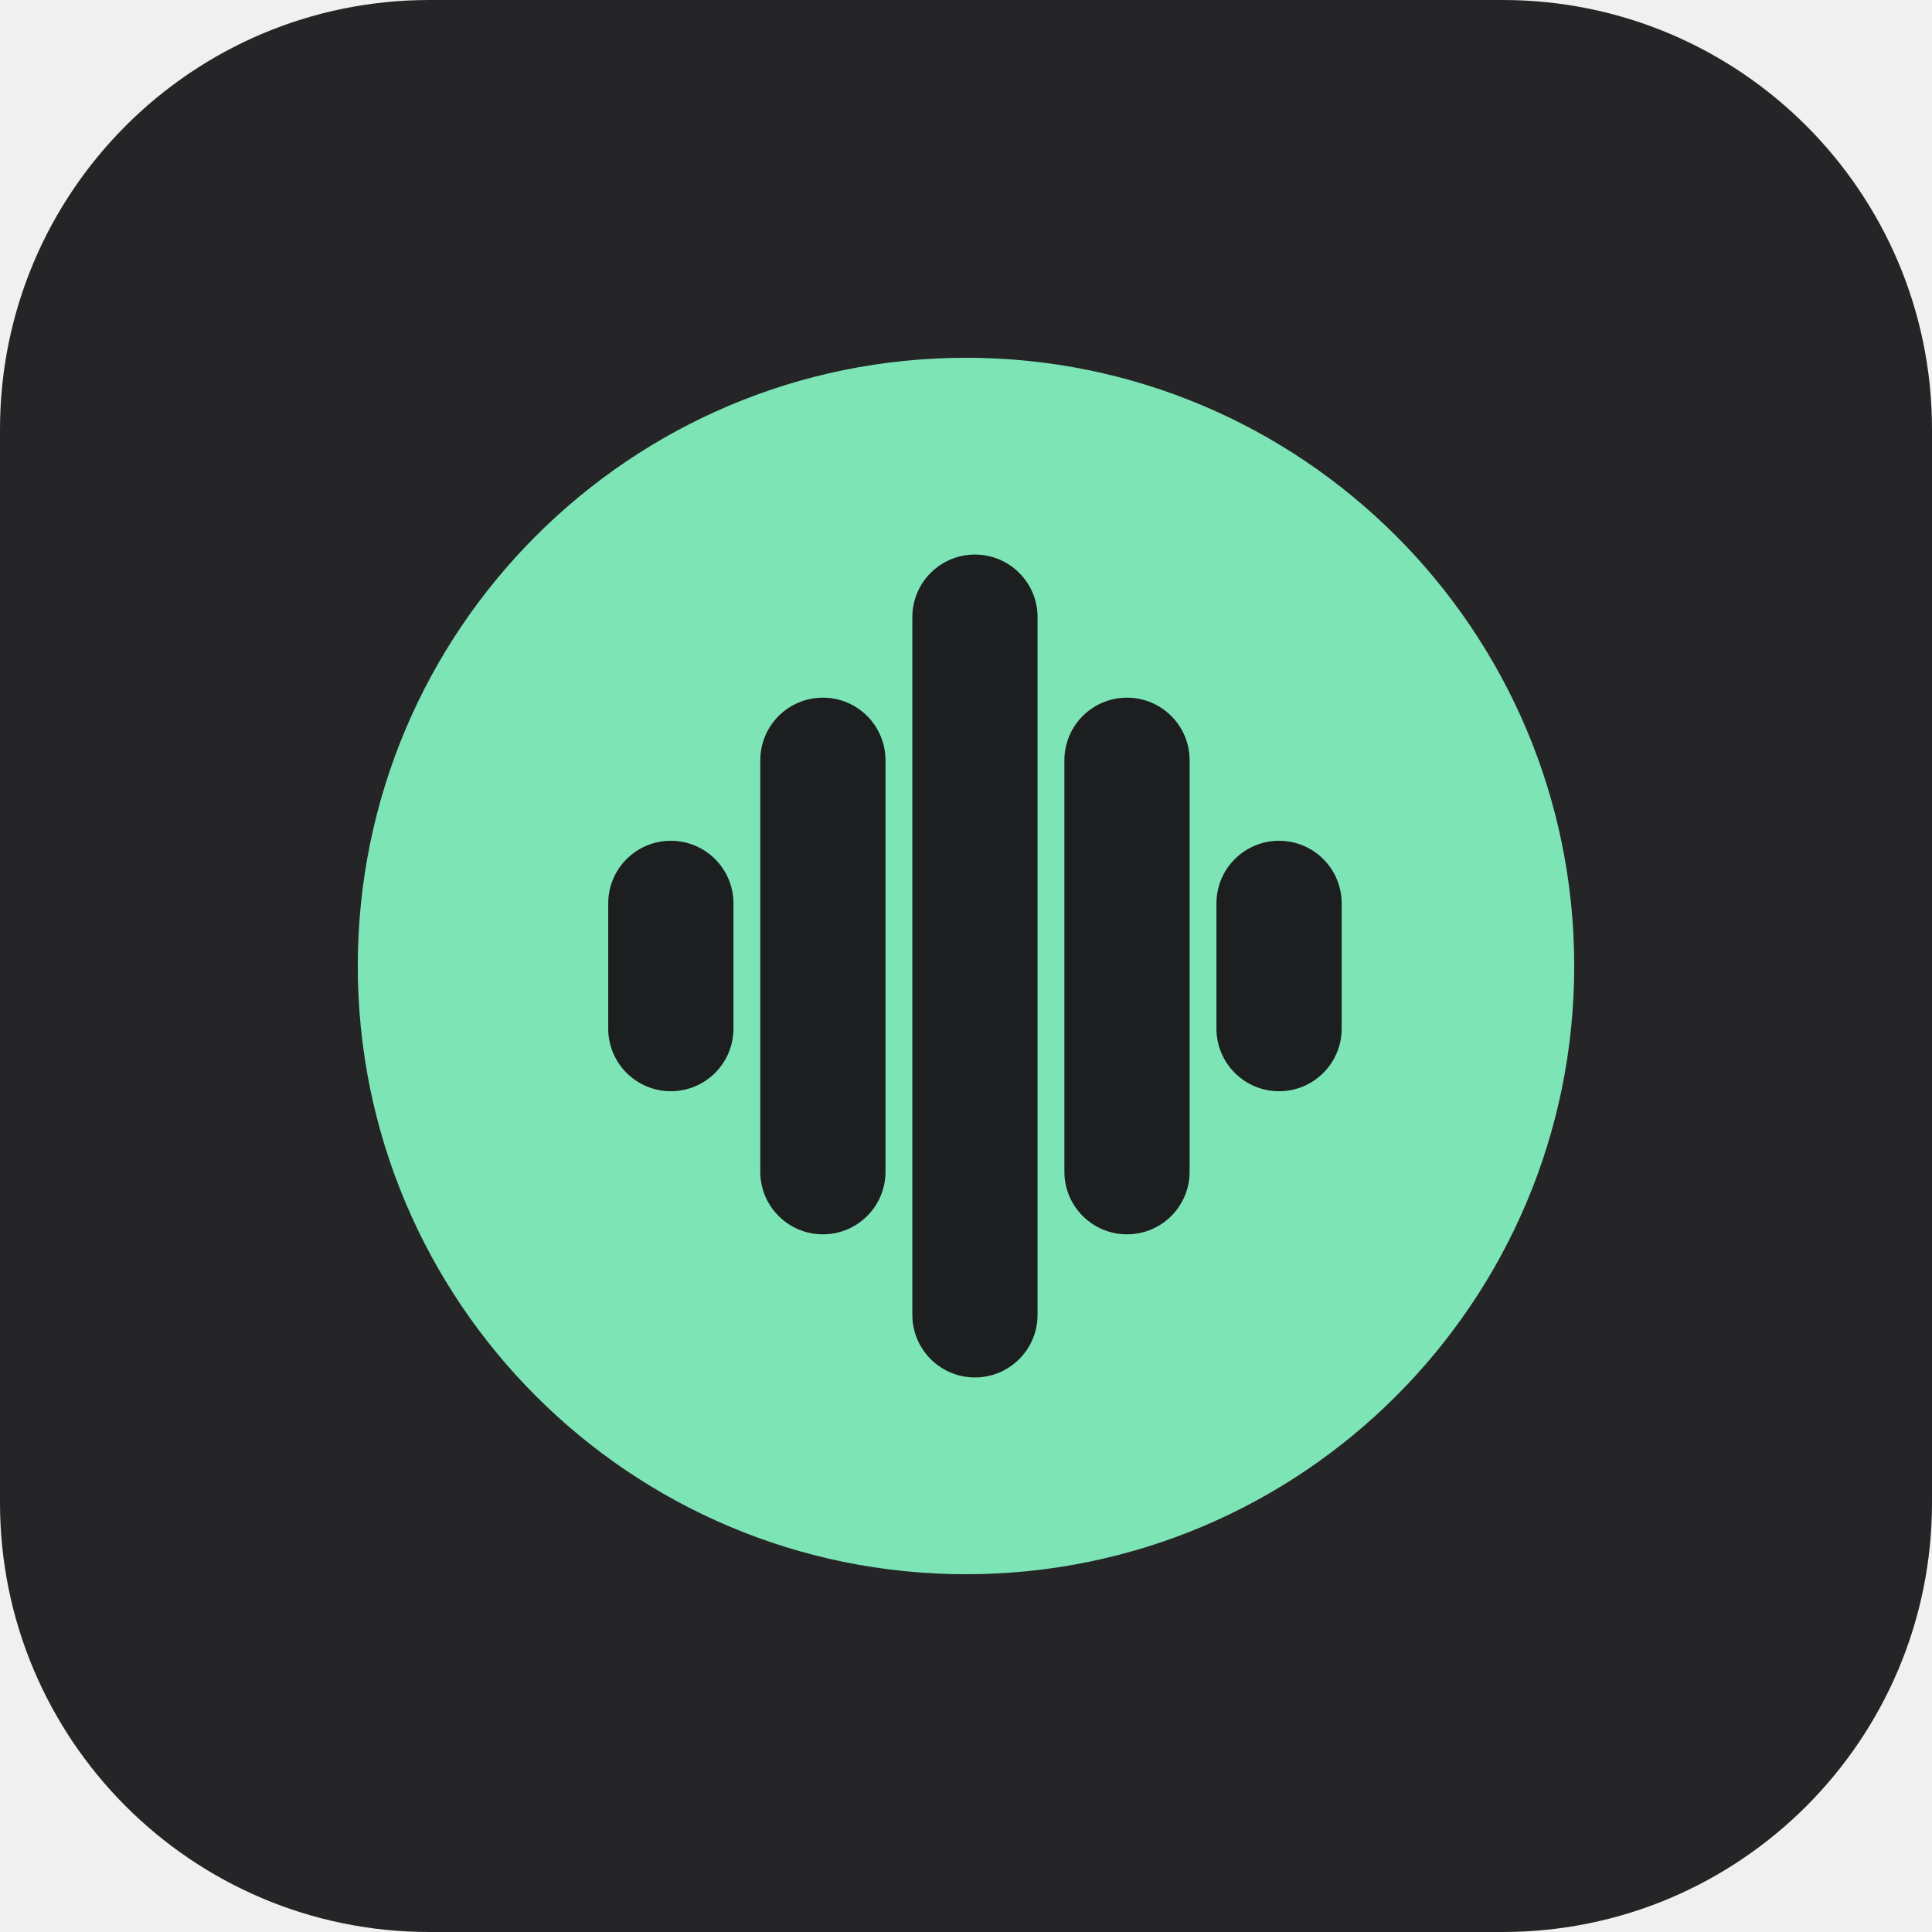
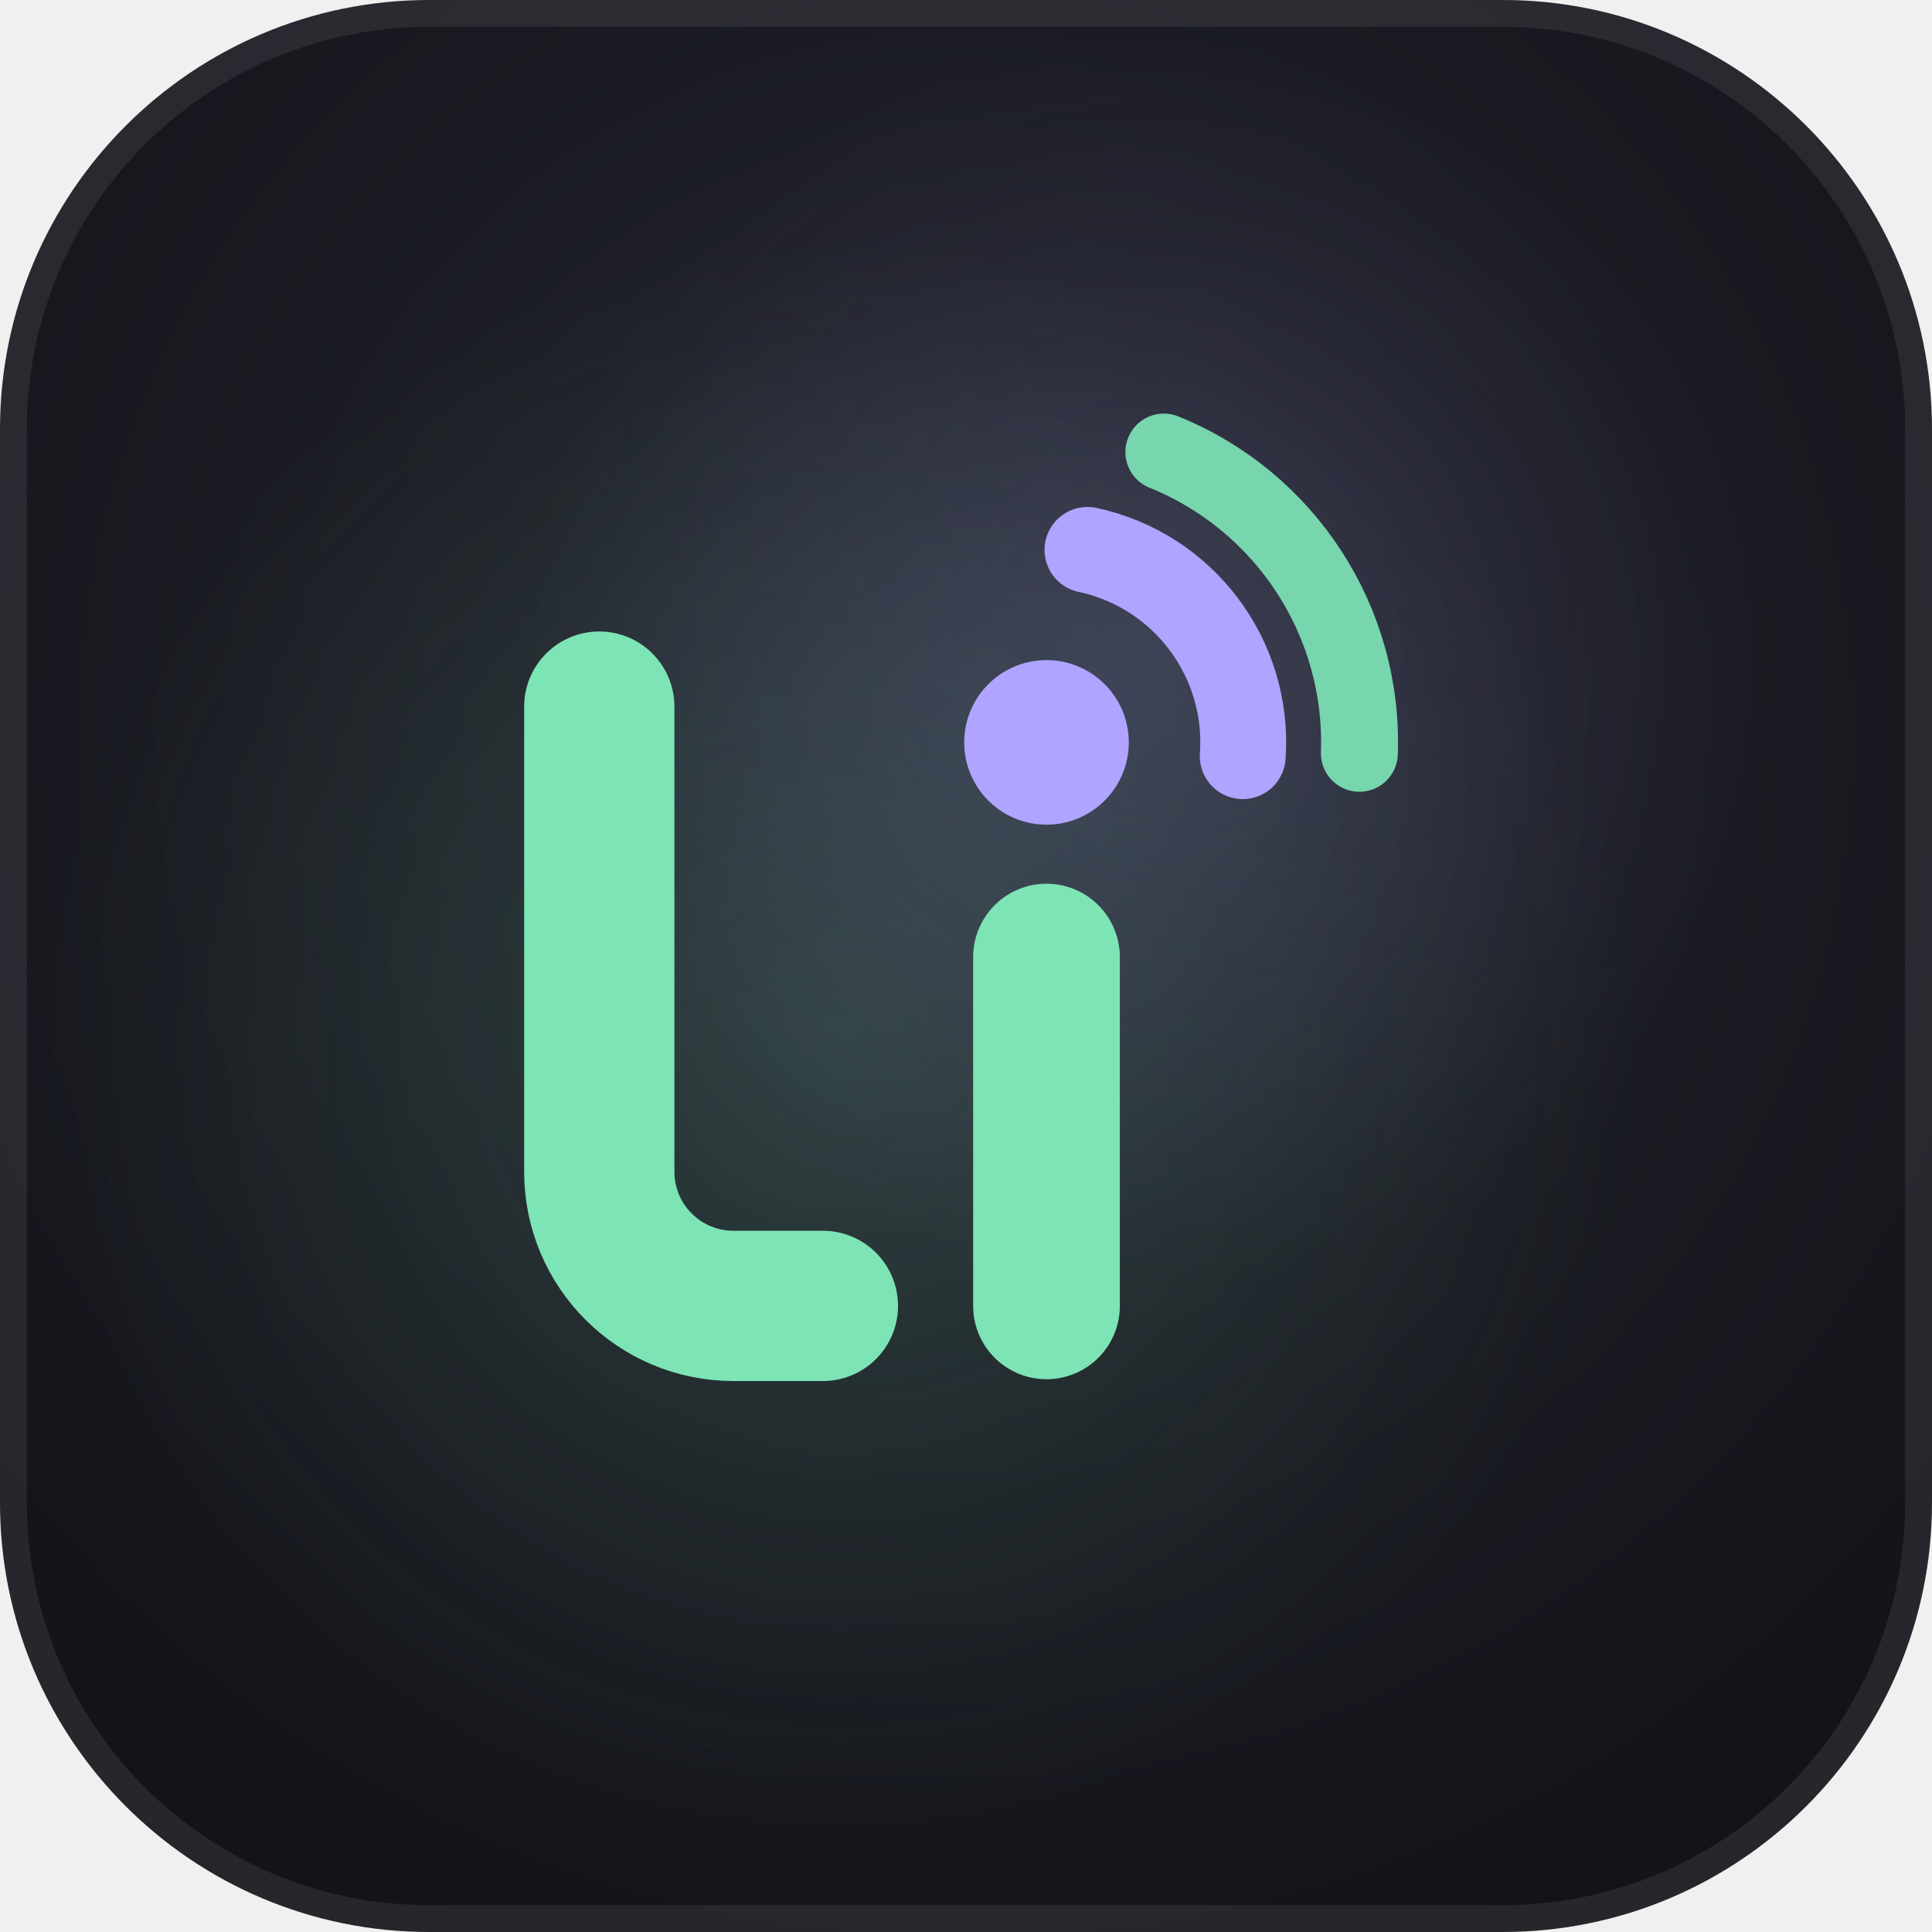
- <svg xmlns="http://www.w3.org/2000/svg" viewBox="0 0 108 108" role="img" aria-labelledby="title description">
-   <rect width="108" height="108" rx="24" fill="#252528" />
-   <circle cx="54" cy="54" r="34" fill="#7DE4B6" />
-   <g fill="#1C1E1F">
-     <rect x="34" y="47" width="7" height="14" rx="3.5" />
-     <rect x="42.5" y="39" width="7" height="30" rx="3.5" />
-     <rect x="51" y="31" width="7" height="46" rx="3.5" />
-     <rect x="59.5" y="39" width="7" height="30" rx="3.5" />
-     <rect x="68" y="47" width="7" height="14" rx="3.5" />
-   </g>
+ <svg xmlns="http://www.w3.org/2000/svg" viewBox="0 0 108 108" width="108" height="108">
+   <defs>
+     <radialGradient id="lv-bg" cx="50%" cy="38%" r="72%">
+       <stop offset="0%" stop-color="#262832" />
+       <stop offset="55%" stop-color="#1A1B22" />
+       <stop offset="100%" stop-color="#121318" />
+     </radialGradient>
+     <radialGradient id="lv-mint-glow" cx="43.5%" cy="53.7%" r="41%">
+       <stop offset="0%" stop-color="#7DE4B6" stop-opacity="0.16" />
+       <stop offset="100%" stop-color="#7DE4B6" stop-opacity="0" />
+     </radialGradient>
+     <radialGradient id="lv-lilac-glow" cx="59.3%" cy="34.3%" r="32%">
+       <stop offset="0%" stop-color="#AFA4FF" stop-opacity="0.16" />
+       <stop offset="100%" stop-color="#AFA4FF" stop-opacity="0" />
+     </radialGradient>
+   </defs>
+   <rect width="108" height="108" rx="24" fill="url(#lv-bg)" />
+   <rect width="108" height="108" rx="24" fill="url(#lv-mint-glow)" />
+   <rect width="108" height="108" rx="24" fill="url(#lv-lilac-glow)" />
+   <rect x="0.75" y="0.75" width="106.5" height="106.5" rx="23.25" fill="none" stroke="#FFFFFF" stroke-opacity="0.08" stroke-width="1.5" />
+   <path d="M 33.5,39.5 V 65.5 A 7.5,7.5 0 0 0 41,73 H 46" fill="none" stroke="#7DE4B6" stroke-width="8.4" stroke-linecap="round" stroke-linejoin="round" />
+   <circle cx="58.5" cy="41.5" r="4.6" fill="#AFA4FF" />
+   <path d="M 58.5,53.5 V 73" fill="none" stroke="#7DE4B6" stroke-width="8.2" stroke-linecap="round" />
+   <path d="M 60.79,30.74 A 11,11 0 0 1 69.47,42.27" fill="none" stroke="#AFA4FF" stroke-width="4.8" stroke-linecap="round" />
+   <path d="M 65.06,25.27 A 17.5,17.5 0 0 1 75.99,42.11" fill="none" stroke="#7DE4B6" stroke-opacity="0.92" stroke-width="4.3" stroke-linecap="round" />
</svg>
